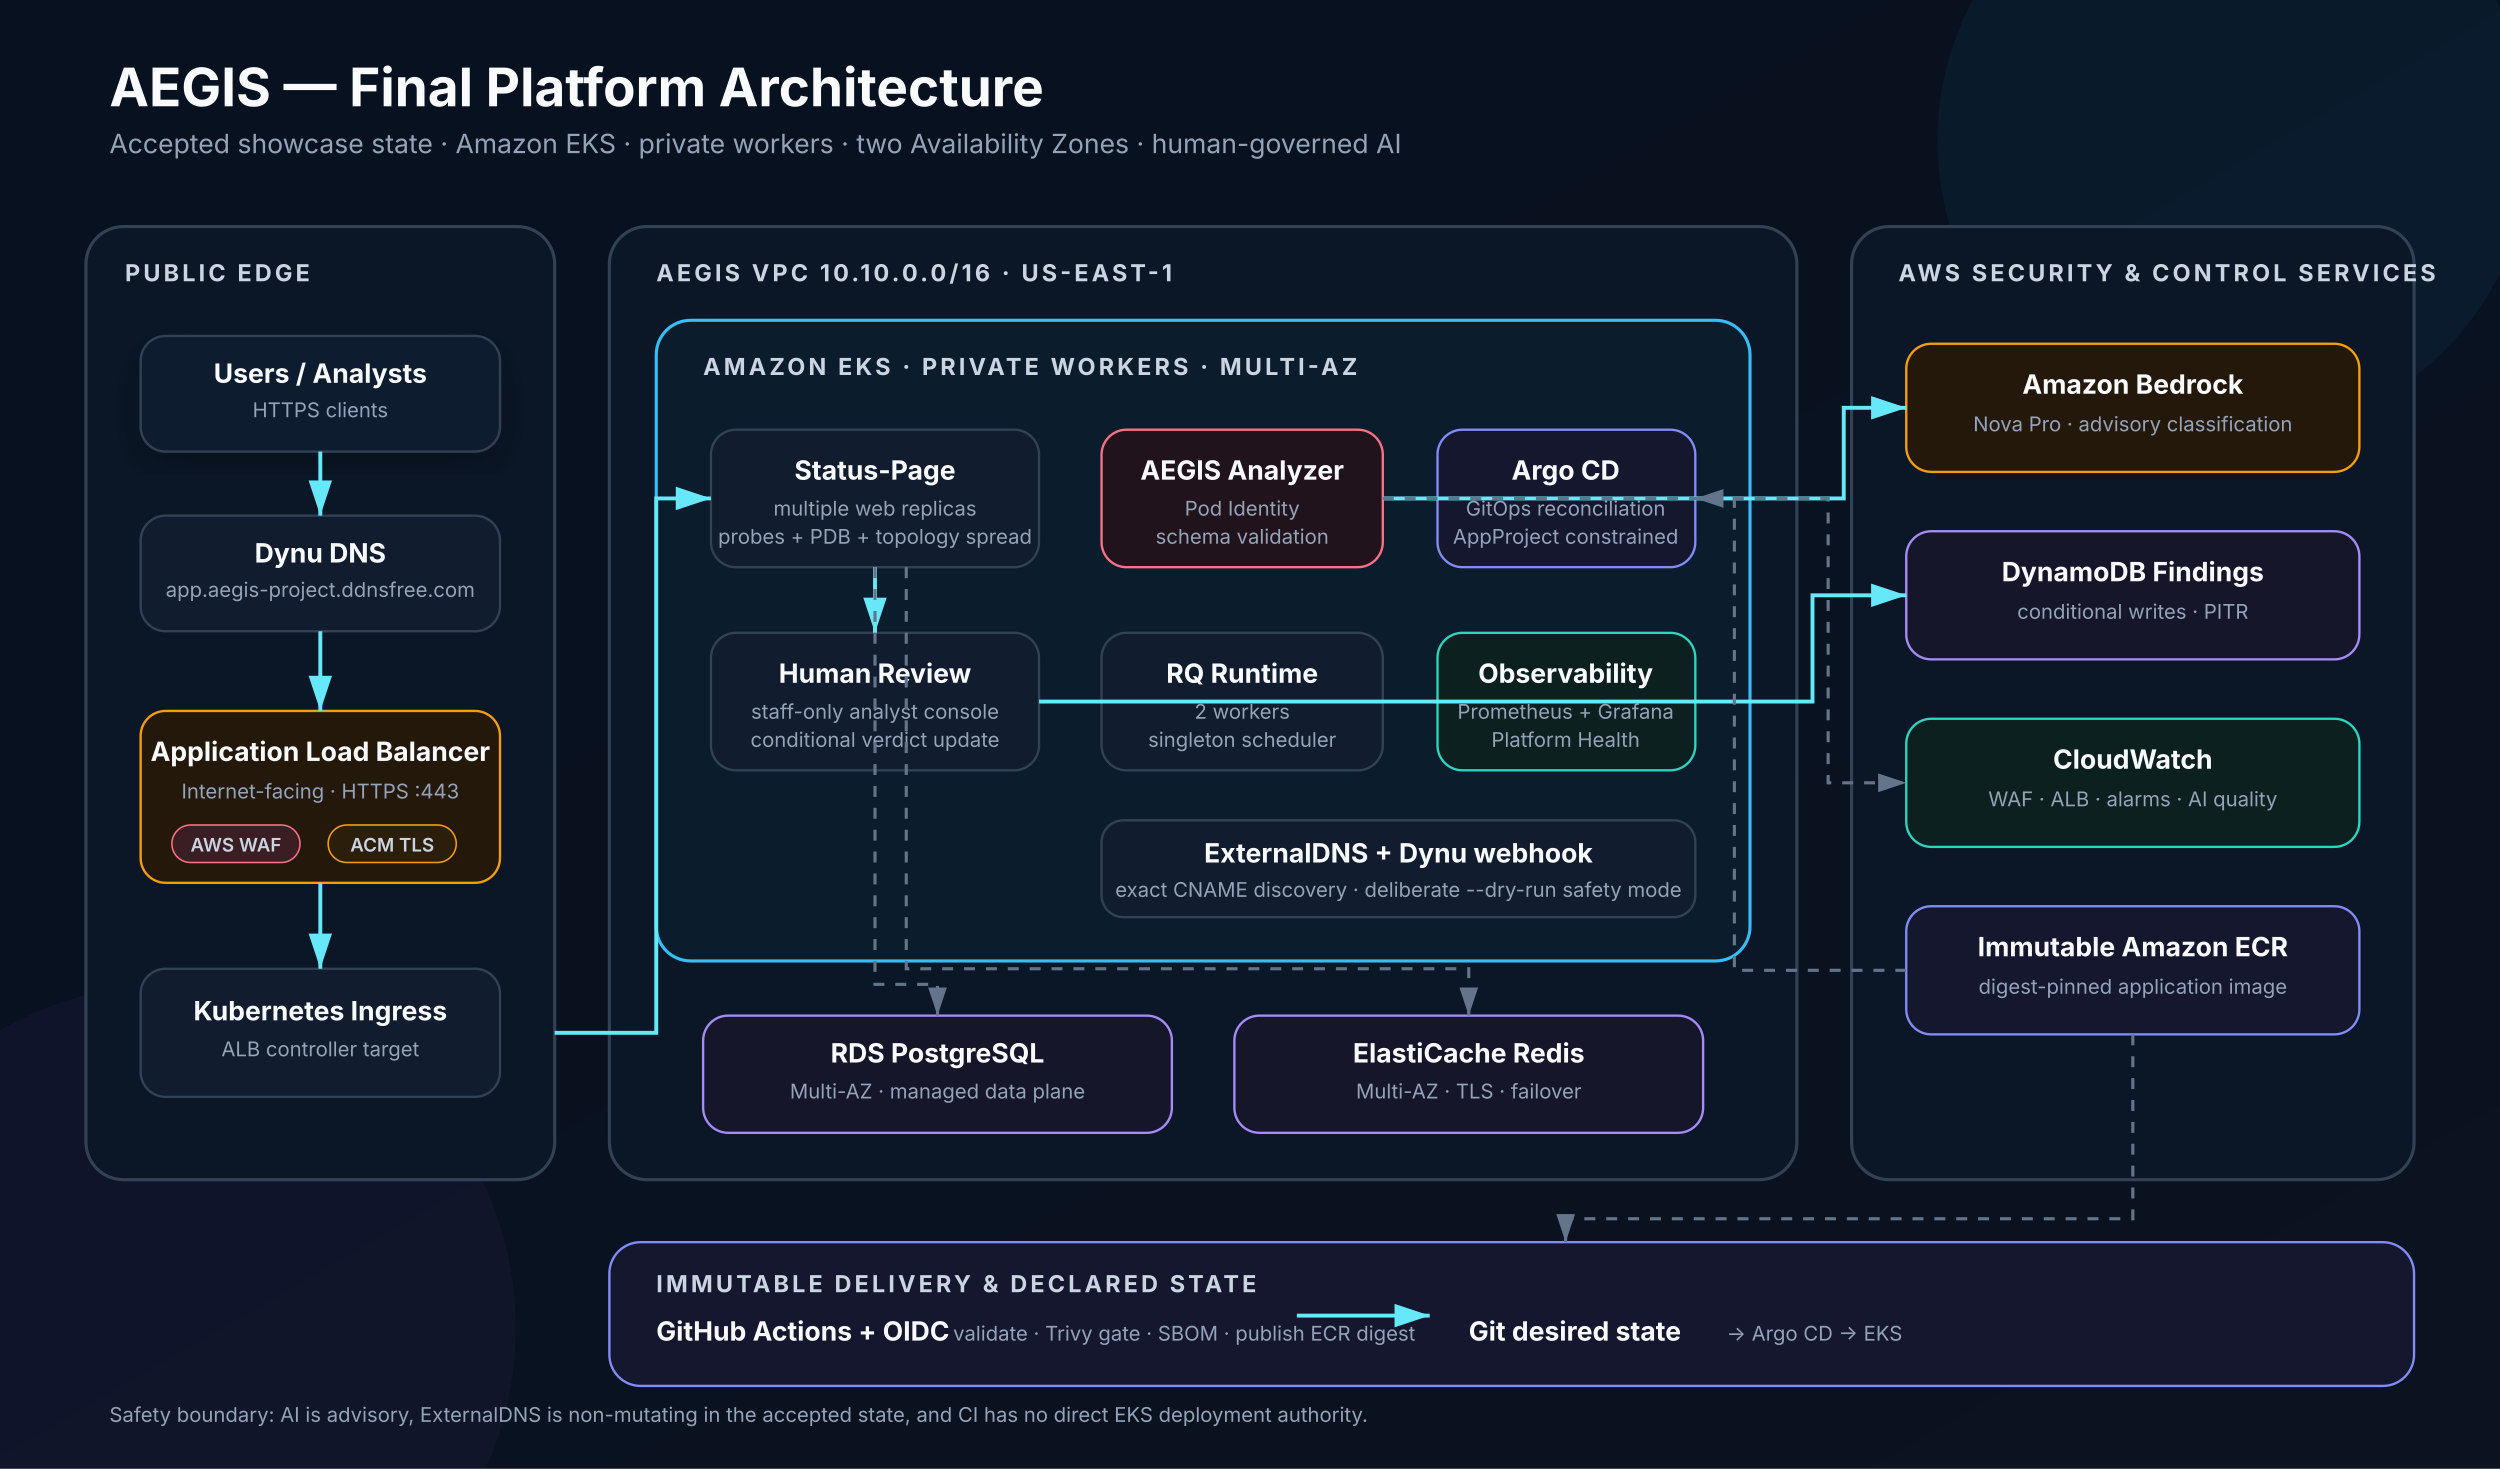
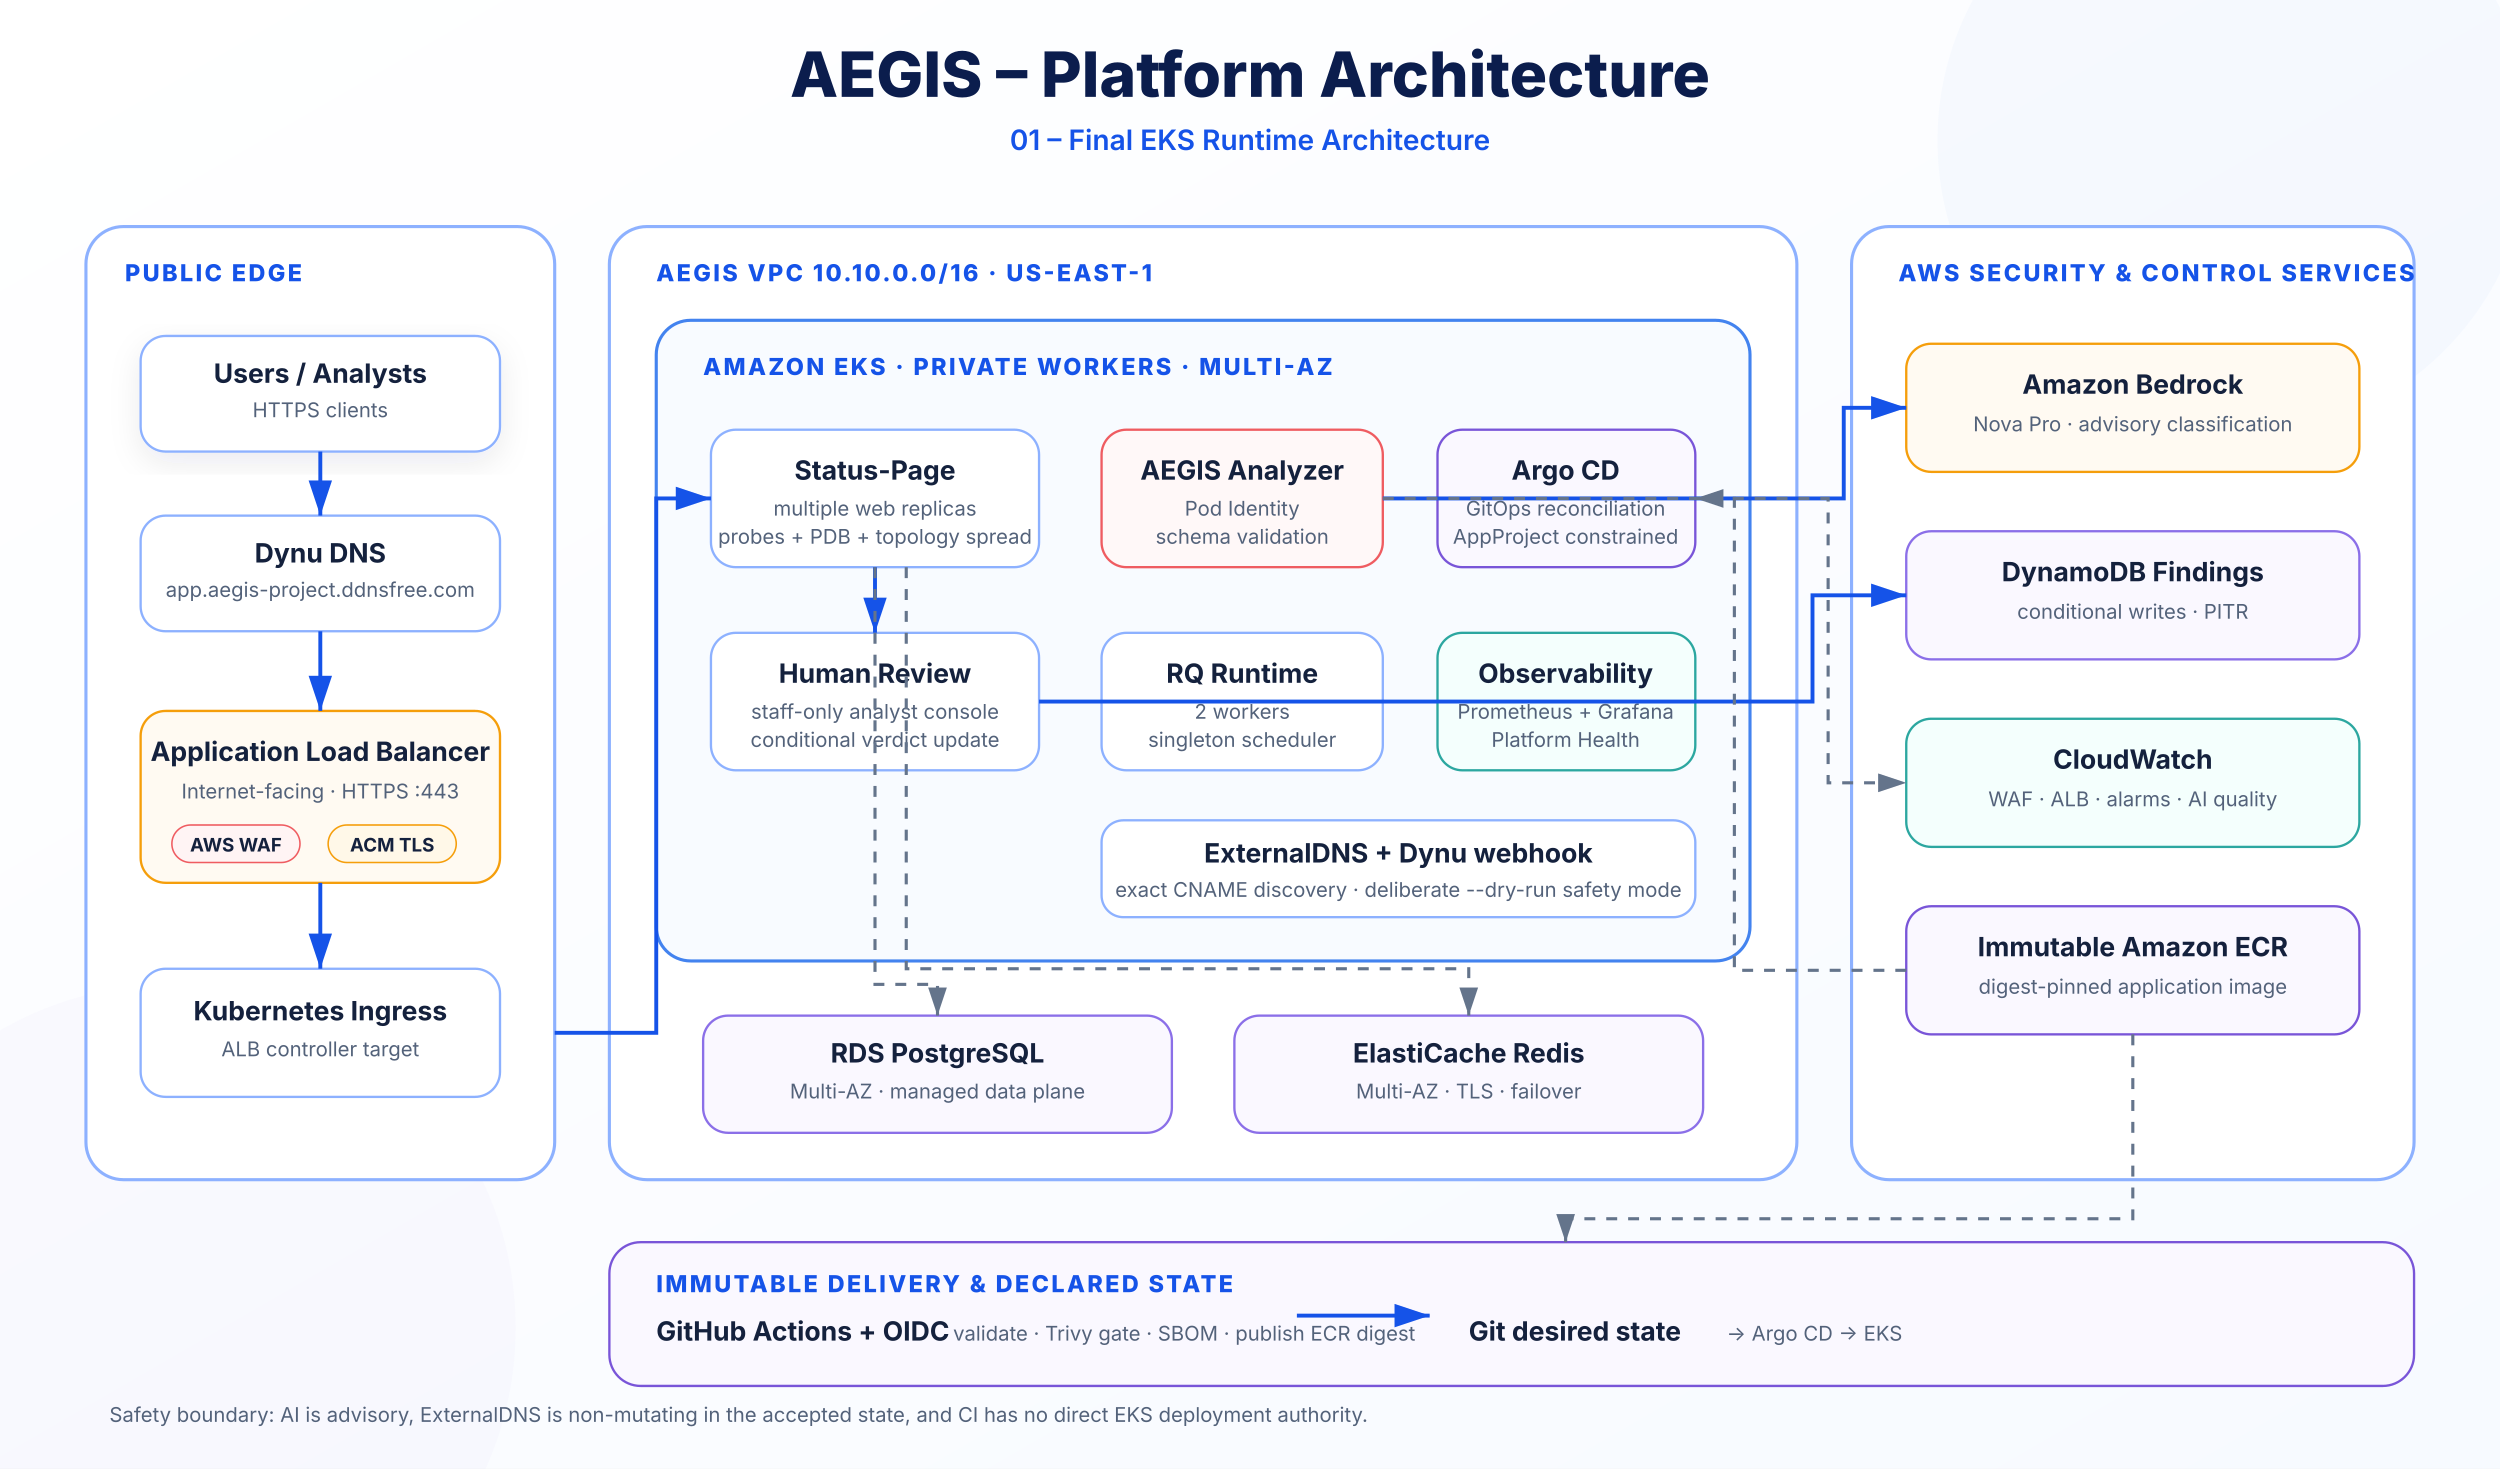
<svg xmlns="http://www.w3.org/2000/svg" width="1600" height="940" viewBox="0 0 1600 940" role="img" aria-labelledby="title desc">
  <defs>
    <linearGradient id="bg" x1="0" x2="1" y1="0" y2="1">
-       <stop offset="0" stop-color="#07111f" />
-       <stop offset="1" stop-color="#0b1220" />
+       <stop offset="0" stop-color="#ffffff" />
+       <stop offset="1" stop-color="#f7faff" />
    </linearGradient>
    <filter id="shadow" x="-20%" y="-20%" width="140%" height="140%">
-       <feDropShadow dx="0" dy="10" stdDeviation="14" flood-color="#000" flood-opacity=".28" />
+       <feDropShadow dx="0" dy="7" stdDeviation="10" flood-color="#0b1d4d" flood-opacity=".08" />
    </filter>
    <marker id="arrow" markerWidth="10" markerHeight="10" refX="9" refY="3" orient="auto" markerUnits="strokeWidth">
-       <path d="M0,0 L0,6 L9,3 z" fill="#67e8f9" />
+       <path d="M0,0 L0,6 L9,3 z" fill="#1553e8" />
    </marker>
    <marker id="arrowMuted" markerWidth="10" markerHeight="10" refX="9" refY="3" orient="auto" markerUnits="strokeWidth">
      <path d="M0,0 L0,6 L9,3 z" fill="#64748b" />
    </marker>
    <style>
-       .title{font:700 34px Inter,Segoe UI,Arial,sans-serif;fill:#f8fafc}.sub{font:400 17px Inter,Segoe UI,Arial,sans-serif;fill:#94a3b8}.section{font:700 15px Inter,Segoe UI,Arial,sans-serif;letter-spacing:2px;fill:#cbd5e1}.label{font:700 17px Inter,Segoe UI,Arial,sans-serif;fill:#f8fafc}.small{font:400 13px Inter,Segoe UI,Arial,sans-serif;fill:#94a3b8}.tiny{font:600 12px Inter,Segoe UI,Arial,sans-serif;fill:#cbd5e1}.box{fill:#111c2e;stroke:#334155;stroke-width:1.5}.aws{fill:#24180b;stroke:#f59e0b;stroke-width:1.5}.sec{fill:#21131c;stroke:#fb7185;stroke-width:1.5}.git{fill:#14172d;stroke:#818cf8;stroke-width:1.5}.obs{fill:#0d2020;stroke:#2dd4bf;stroke-width:1.5}.data{fill:#151629;stroke:#a78bfa;stroke-width:1.5}.cluster{fill:#0b1727;stroke:#334155;stroke-width:2}.eks{fill:#0b1c2c;stroke:#38bdf8;stroke-width:2}.line{stroke:#67e8f9;stroke-width:2.5;fill:none;marker-end:url(#arrow)}.muted{stroke:#64748b;stroke-width:2;stroke-dasharray:7 7;fill:none;marker-end:url(#arrowMuted)}
+       .title{font:800 40px Inter,Segoe UI,Arial,sans-serif;fill:#0b1d4d}.sub{font:600 18px Inter,Segoe UI,Arial,sans-serif;fill:#1553e8}.section{font:800 15px Inter,Segoe UI,Arial,sans-serif;letter-spacing:1.5px;fill:#1553e8}.label{font:700 17px Inter,Segoe UI,Arial,sans-serif;fill:#14213d}.small{font:400 13px Inter,Segoe UI,Arial,sans-serif;fill:#53627a}.tiny{font:700 12px Inter,Segoe UI,Arial,sans-serif;fill:#14213d}.box{fill:#ffffff;stroke:#8db1ff;stroke-width:1.5}.aws{fill:#fffaf2;stroke:#f59e0b;stroke-width:1.5}.sec{fill:#fff8f8;stroke:#ef5c61;stroke-width:1.5}.git{fill:#faf8ff;stroke:#7955d8;stroke-width:1.5}.obs{fill:#f4fffd;stroke:#2ca7a0;stroke-width:1.5}.data{fill:#faf8ff;stroke:#8b6fe8;stroke-width:1.5}.cluster{fill:#ffffff;stroke:#8db1ff;stroke-width:2}.eks{fill:#f8fbff;stroke:#4383ef;stroke-width:2}.line{stroke:#1553e8;stroke-width:2.5;fill:none;marker-end:url(#arrow)}.muted{stroke:#64748b;stroke-width:2;stroke-dasharray:7 7;fill:none;marker-end:url(#arrowMuted)}
    </style>
  </defs>
  <rect width="1600" height="940" fill="url(#bg)" />
-   <circle cx="1430" cy="90" r="190" fill="#0ea5e9" opacity=".06" />
-   <circle cx="110" cy="850" r="220" fill="#8b5cf6" opacity=".05" />
-   <text x="70" y="68" class="title">AEGIS — Final Platform Architecture</text>
-   <text x="70" y="98" class="sub">Accepted showcase state · Amazon EKS · private workers · two Availability Zones · human-governed AI</text>
+   <circle cx="1430" cy="90" r="190" fill="#1553e8" opacity=".025" />
+   <circle cx="110" cy="850" r="220" fill="#7955d8" opacity=".025" />
+   <text x="800" y="62" text-anchor="middle" class="title">AEGIS – Platform Architecture</text>
+   <text x="800" y="96" text-anchor="middle" class="sub">01 – Final EKS Runtime Architecture</text>
  <rect x="55" y="145" width="300" height="610" rx="24" class="cluster" />
  <text x="80" y="180" class="section">PUBLIC EDGE</text>
  <rect x="90" y="215" width="230" height="74" rx="16" class="box" filter="url(#shadow)" />
  <text x="205" y="245" text-anchor="middle" class="label">Users / Analysts</text>
  <text x="205" y="267" text-anchor="middle" class="small">HTTPS clients</text>
  <rect x="90" y="330" width="230" height="74" rx="16" class="box" />
  <text x="205" y="360" text-anchor="middle" class="label">Dynu DNS</text>
  <text x="205" y="382" text-anchor="middle" class="small">app.aegis-project.ddnsfree.com</text>
  <rect x="90" y="455" width="230" height="110" rx="16" class="aws" />
  <text x="205" y="487" text-anchor="middle" class="label">Application Load Balancer</text>
  <text x="205" y="511" text-anchor="middle" class="small">Internet-facing · HTTPS :443</text>
-   <rect x="110" y="528" width="82" height="24" rx="12" fill="#3b1d24" stroke="#fb7185" />
+   <rect x="110" y="528" width="82" height="24" rx="12" fill="#fff4f4" stroke="#ef5c61" />
  <text x="151" y="545" text-anchor="middle" class="tiny">AWS WAF</text>
-   <rect x="210" y="528" width="82" height="24" rx="12" fill="#2b1f0c" stroke="#f59e0b" />
+   <rect x="210" y="528" width="82" height="24" rx="12" fill="#fff8e8" stroke="#f59e0b" />
  <text x="251" y="545" text-anchor="middle" class="tiny">ACM TLS</text>
  <rect x="90" y="620" width="230" height="82" rx="16" class="box" />
  <text x="205" y="653" text-anchor="middle" class="label">Kubernetes Ingress</text>
  <text x="205" y="676" text-anchor="middle" class="small">ALB controller target</text>
  <path d="M205 289 V330" class="line" />
  <path d="M205 404 V455" class="line" />
  <path d="M205 565 V620" class="line" />
  <rect x="390" y="145" width="760" height="610" rx="24" class="cluster" />
  <text x="420" y="180" class="section">AEGIS VPC 10.10.0.0/16 · US-EAST-1</text>
  <rect x="420" y="205" width="700" height="410" rx="22" class="eks" />
-   <text x="450" y="240" class="section" fill="#7dd3fc">AMAZON EKS · PRIVATE WORKERS · MULTI-AZ</text>
+   <text x="450" y="240" class="section">AMAZON EKS · PRIVATE WORKERS · MULTI-AZ</text>
  <rect x="455" y="275" width="210" height="88" rx="16" class="box" />
  <text x="560" y="307" text-anchor="middle" class="label">Status-Page</text>
  <text x="560" y="330" text-anchor="middle" class="small">multiple web replicas</text>
  <text x="560" y="348" text-anchor="middle" class="small">probes + PDB + topology spread</text>
  <rect x="455" y="405" width="210" height="88" rx="16" class="box" />
  <text x="560" y="437" text-anchor="middle" class="label">Human Review</text>
  <text x="560" y="460" text-anchor="middle" class="small">staff-only analyst console</text>
  <text x="560" y="478" text-anchor="middle" class="small">conditional verdict update</text>
  <rect x="705" y="275" width="180" height="88" rx="16" class="sec" />
  <text x="795" y="307" text-anchor="middle" class="label">AEGIS Analyzer</text>
  <text x="795" y="330" text-anchor="middle" class="small">Pod Identity</text>
  <text x="795" y="348" text-anchor="middle" class="small">schema validation</text>
  <rect x="920" y="275" width="165" height="88" rx="16" class="git" />
  <text x="1002" y="307" text-anchor="middle" class="label">Argo CD</text>
  <text x="1002" y="330" text-anchor="middle" class="small">GitOps reconciliation</text>
  <text x="1002" y="348" text-anchor="middle" class="small">AppProject constrained</text>
  <rect x="705" y="405" width="180" height="88" rx="16" class="box" />
  <text x="795" y="437" text-anchor="middle" class="label">RQ Runtime</text>
  <text x="795" y="460" text-anchor="middle" class="small">2 workers</text>
  <text x="795" y="478" text-anchor="middle" class="small">singleton scheduler</text>
  <rect x="920" y="405" width="165" height="88" rx="16" class="obs" />
  <text x="1002" y="437" text-anchor="middle" class="label">Observability</text>
  <text x="1002" y="460" text-anchor="middle" class="small">Prometheus + Grafana</text>
  <text x="1002" y="478" text-anchor="middle" class="small">Platform Health</text>
  <rect x="705" y="525" width="380" height="62" rx="14" class="box" />
  <text x="895" y="552" text-anchor="middle" class="label">ExternalDNS + Dynu webhook</text>
  <text x="895" y="574" text-anchor="middle" class="small">exact CNAME discovery · deliberate --dry-run safety mode</text>
  <path d="M355 661 H420 V319 H455" class="line" />
  <path d="M560 363 V405" class="line" />
  <rect x="450" y="650" width="300" height="75" rx="16" class="data" />
  <text x="600" y="680" text-anchor="middle" class="label">RDS PostgreSQL</text>
  <text x="600" y="703" text-anchor="middle" class="small">Multi-AZ · managed data plane</text>
  <rect x="790" y="650" width="300" height="75" rx="16" class="data" />
  <text x="940" y="680" text-anchor="middle" class="label">ElastiCache Redis</text>
  <text x="940" y="703" text-anchor="middle" class="small">Multi-AZ · TLS · failover</text>
  <path d="M560 363 V630 H600 V650" class="muted" />
  <path d="M580 363 V620 H940 V650" class="muted" />
  <rect x="1185" y="145" width="360" height="610" rx="24" class="cluster" />
  <text x="1215" y="180" class="section">AWS SECURITY &amp; CONTROL SERVICES</text>
  <rect x="1220" y="220" width="290" height="82" rx="16" class="aws" />
  <text x="1365" y="252" text-anchor="middle" class="label">Amazon Bedrock</text>
  <text x="1365" y="276" text-anchor="middle" class="small">Nova Pro · advisory classification</text>
  <rect x="1220" y="340" width="290" height="82" rx="16" class="data" />
  <text x="1365" y="372" text-anchor="middle" class="label">DynamoDB Findings</text>
  <text x="1365" y="396" text-anchor="middle" class="small">conditional writes · PITR</text>
  <rect x="1220" y="460" width="290" height="82" rx="16" class="obs" />
  <text x="1365" y="492" text-anchor="middle" class="label">CloudWatch</text>
  <text x="1365" y="516" text-anchor="middle" class="small">WAF · ALB · alarms · AI quality</text>
  <rect x="1220" y="580" width="290" height="82" rx="16" class="git" />
  <text x="1365" y="612" text-anchor="middle" class="label">Immutable Amazon ECR</text>
  <text x="1365" y="636" text-anchor="middle" class="small">digest-pinned application image</text>
  <path d="M885 319 H1180 V261 H1220" class="line" />
  <path d="M665 449 H1160 V381 H1220" class="line" />
  <path d="M885 319 H1170 V501 H1220" class="muted" />
  <path d="M1220 621 H1110 V319 H1085" class="muted" />
  <rect x="390" y="795" width="1155" height="92" rx="20" class="git" />
  <text x="420" y="827" class="section">IMMUTABLE DELIVERY &amp; DECLARED STATE</text>
  <text x="420" y="858" class="label">GitHub Actions + OIDC</text>
  <text x="610" y="858" class="small">validate · Trivy gate · SBOM · publish ECR digest</text>
  <text x="940" y="858" class="label">Git desired state</text>
  <text x="1105" y="858" class="small">→ Argo CD → EKS</text>
  <path d="M830 842 H915" class="line" />
  <path d="M1365 662 V780 H1002 V795" class="muted" />
  <text x="70" y="910" class="small">Safety boundary: AI is advisory, ExternalDNS is non-mutating in the accepted state, and CI has no direct EKS deployment authority.</text>
</svg>
